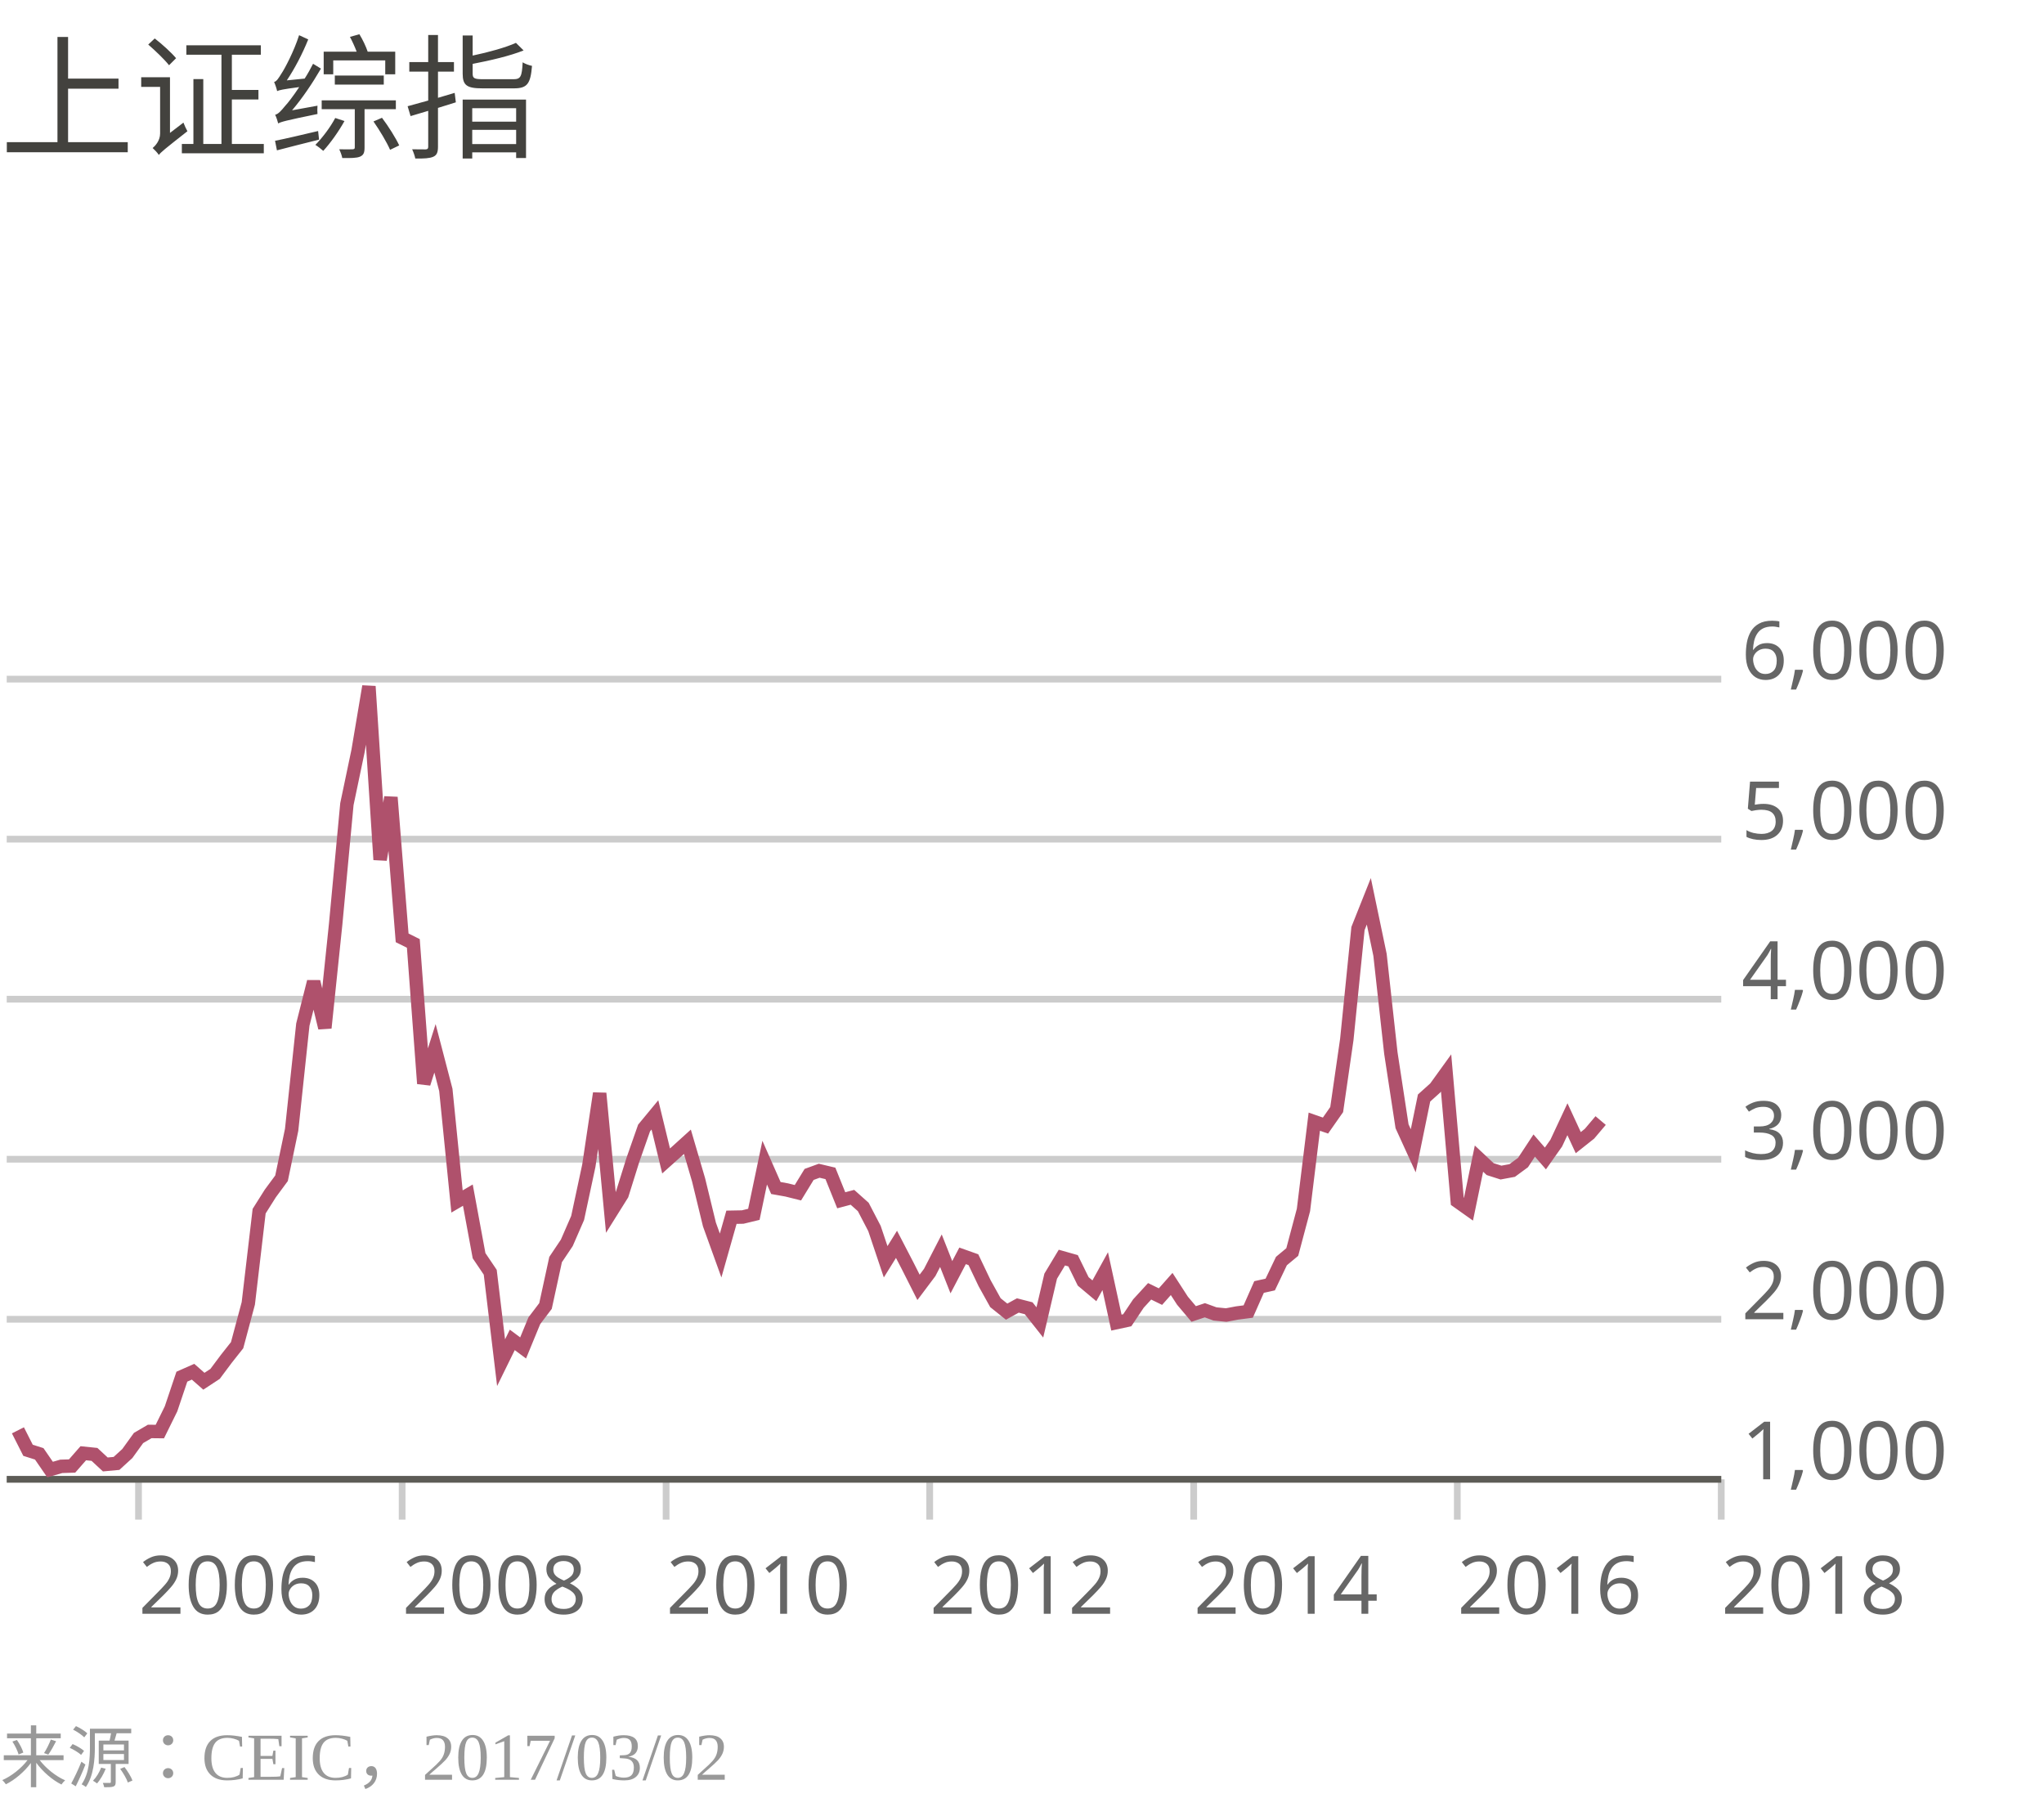
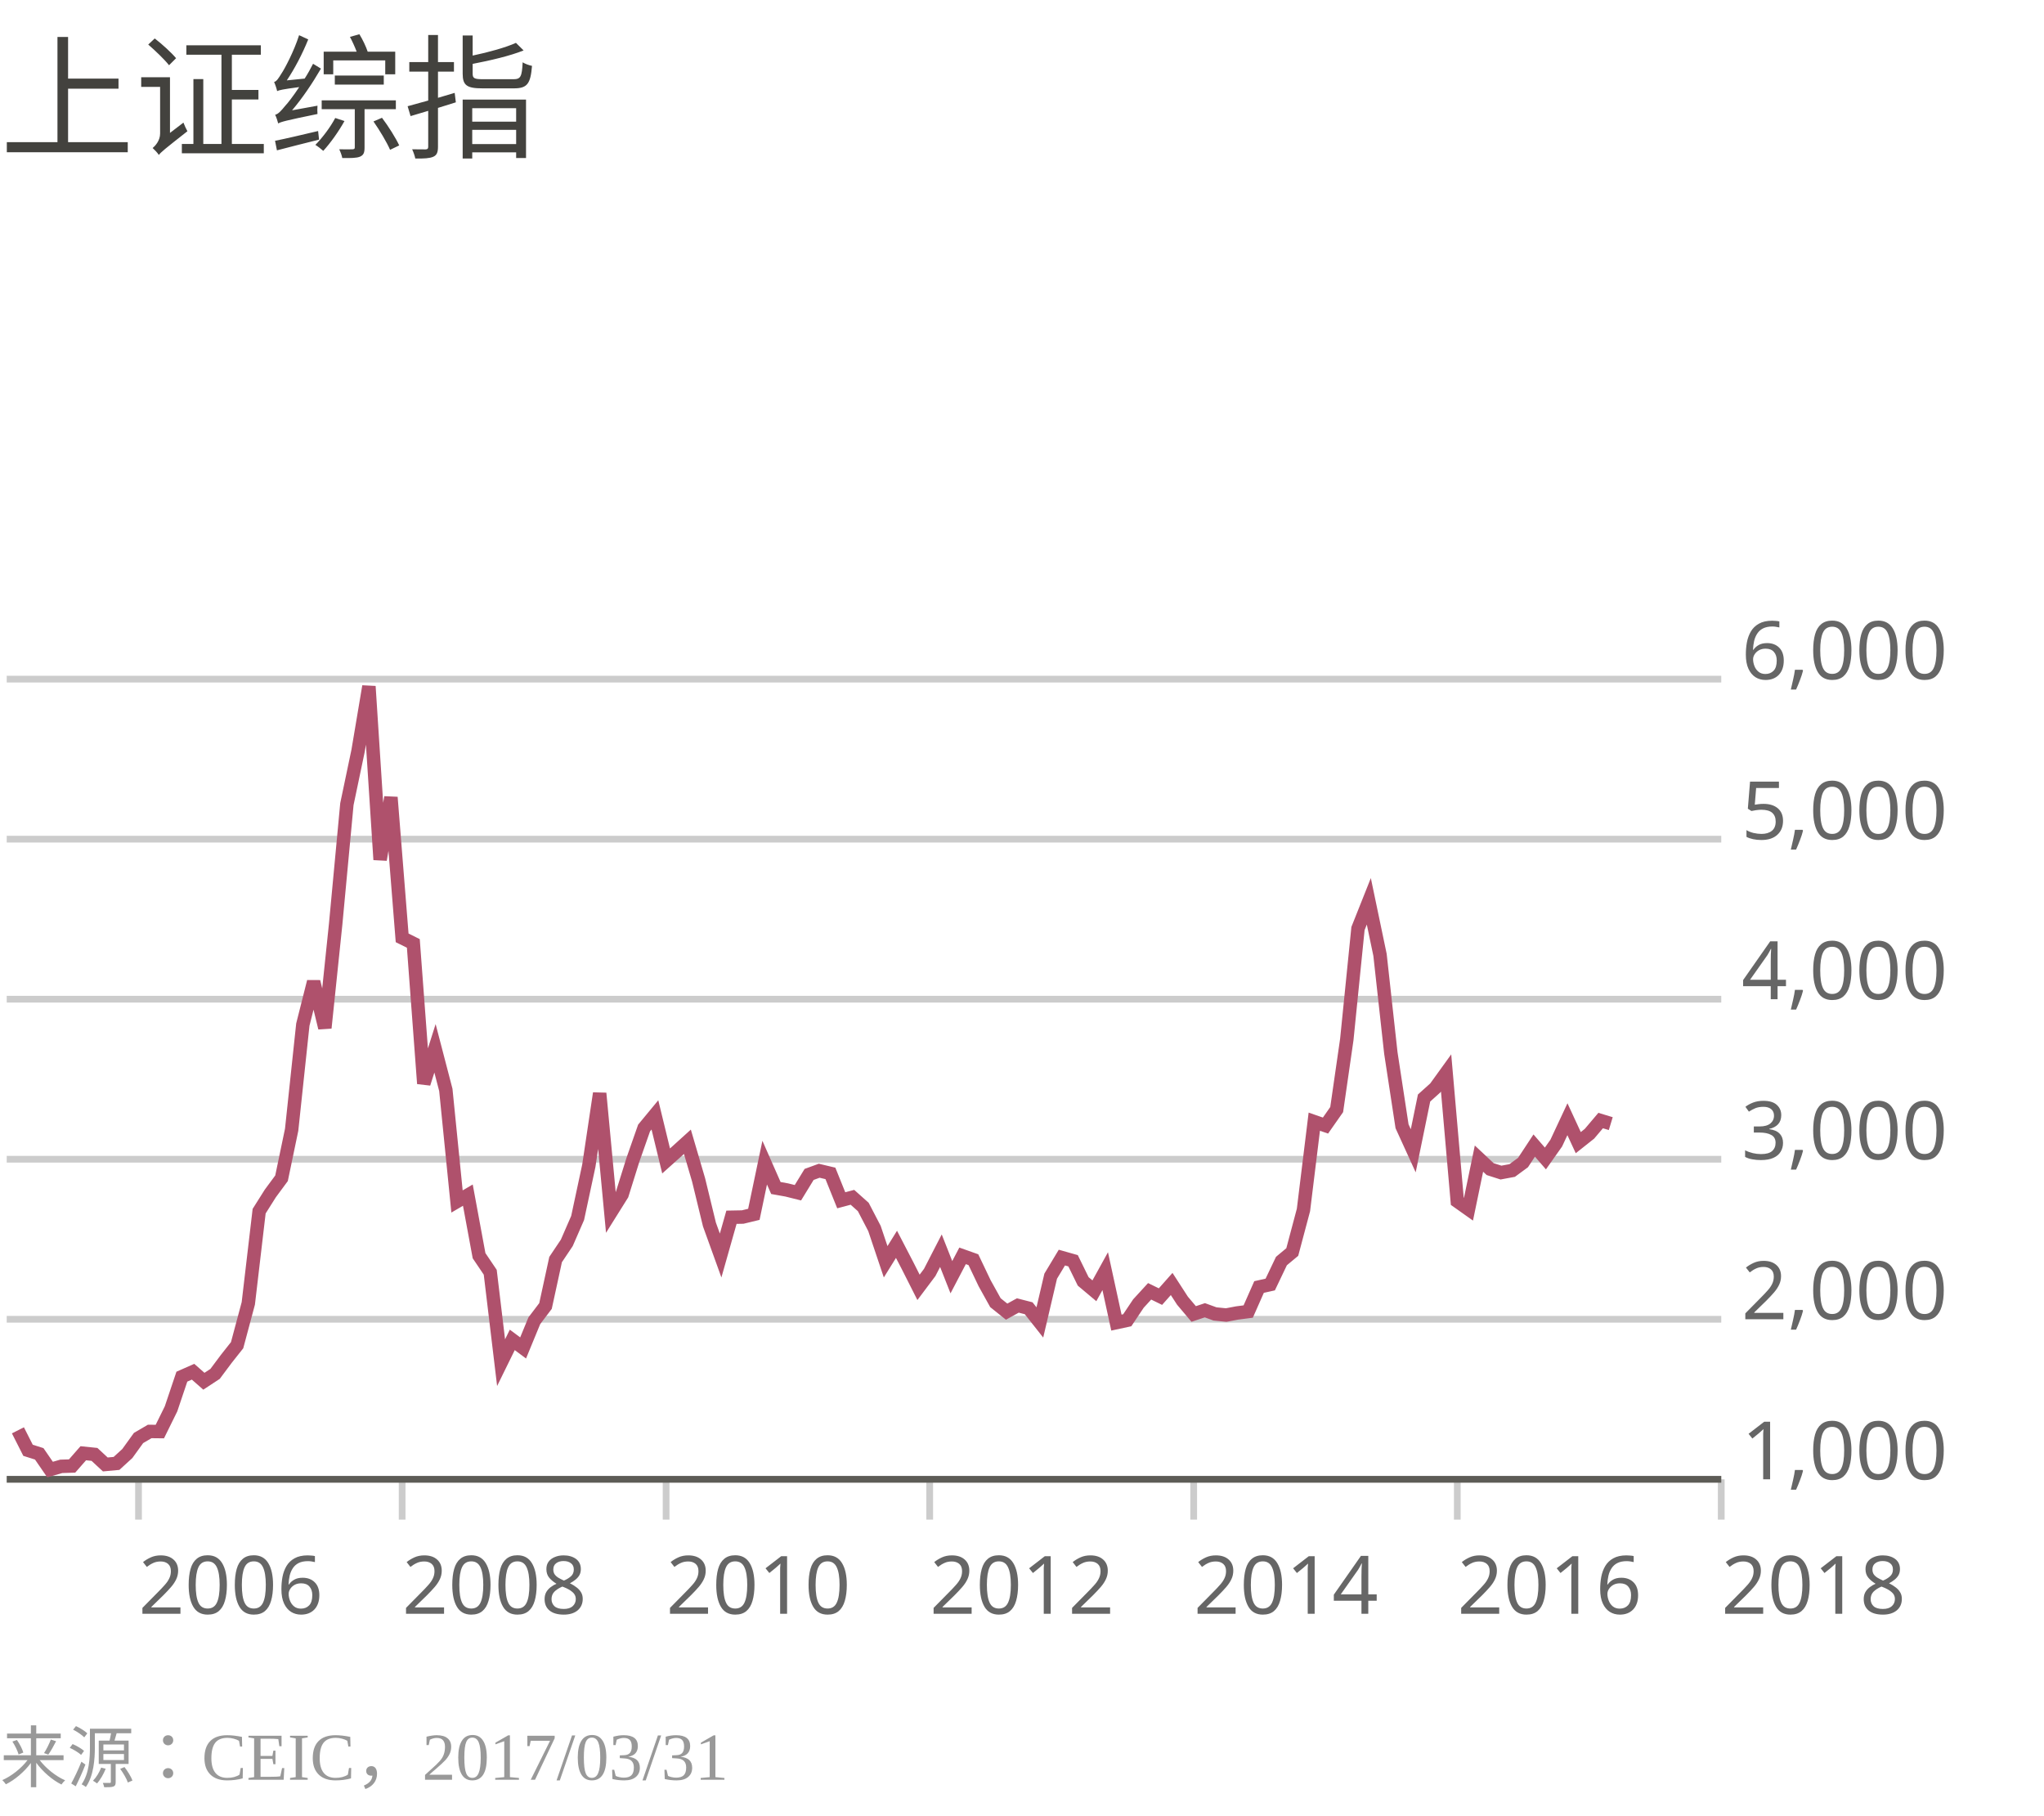
<svg xmlns="http://www.w3.org/2000/svg" viewBox="0 0 304 270">
  <text class="chart-title" fill="#43423e" font-size="20" y="22">上证综指</text>
  <text class="chart-subtitle" fill="#43423e" font-size="15" y="42" />
-   <text class="chart-source" font-size="10" fill-opacity="0.4" y="265">来源：CEIC，2017/03/02</text>
+   <text class="chart-source" font-size="10" fill-opacity="0.4" y="265">来源：CEIC，2017/03/31</text>
  <g transform="translate(1,100)">
    <g transform="translate(0,120)" class="x axis">
      <g class="tick" style="" transform="translate(19.60299,0)">
        <line y2="6" x2="0" fill="none" stroke="#000" stroke-opacity="0.2" />
        <text dy="0" style="" y="20" x="0" font-family="MetricWeb,sans-serif" fill-opacity="0.6" font-size="12" text-anchor="start">2006</text>
      </g>
      <g class="tick" style="" transform="translate(58.80897,0)">
        <line y2="6" x2="0" fill="none" stroke="#000" stroke-opacity="0.2" />
        <text dy="0" style="" y="20" x="0" font-family="MetricWeb,sans-serif" fill-opacity="0.6" font-size="12" text-anchor="start">2008</text>
      </g>
      <g class="tick" style="" transform="translate(98.06866,0)">
        <line y2="6" x2="0" fill="none" stroke="#000" stroke-opacity="0.2" />
        <text dy="0" style="" y="20" x="0" font-family="MetricWeb,sans-serif" fill-opacity="0.6" font-size="12" text-anchor="start">2010</text>
      </g>
      <g class="tick" style="" transform="translate(137.2746,0)">
        <line y2="6" x2="0" fill="none" stroke="#000" stroke-opacity="0.2" />
        <text dy="0" style="" y="20" x="0" font-family="MetricWeb,sans-serif" fill-opacity="0.6" font-size="12" text-anchor="start">2012</text>
      </g>
      <g class="tick" style="" transform="translate(176.5343,0)">
        <line y2="6" x2="0" fill="none" stroke="#000" stroke-opacity="0.2" />
        <text dy="0" style="" y="20" x="0" font-family="MetricWeb,sans-serif" fill-opacity="0.6" font-size="12" text-anchor="start">2014</text>
      </g>
      <g class="tick" style="" transform="translate(215.7403,0)">
        <line y2="6" x2="0" fill="none" stroke="#000" stroke-opacity="0.2" />
        <text dy="0" style="" y="20" x="0" font-family="MetricWeb,sans-serif" fill-opacity="0.6" font-size="12" text-anchor="start">2016</text>
      </g>
      <g class="tick" style="" transform="translate(255,0)">
        <line y2="6" x2="0" fill="none" stroke="#000" stroke-opacity="0.2" />
        <text dy="0" style="" y="20" x="0" font-family="MetricWeb,sans-serif" fill-opacity="0.6" font-size="12" text-anchor="start">2018</text>
      </g>
      <path class="domain" d="M0,0V0H255V0" fill="none" stroke="#74736c" />
    </g>
    <g transform="translate(255,0)" class="y axis">
      <g class="tick" style="" transform="translate(0,120)">
        <line x2="-255" y2="0" fill="none" stroke="#000" stroke-opacity="0.2" />
        <text dy="0" style="text-anchor: start;" x="3" y="0" font-family="MetricWeb,sans-serif" fill-opacity="0.6" font-size="12">1,000</text>
      </g>
      <g class="tick" style="" transform="translate(0,96.2)">
        <line x2="-255" y2="0" fill="none" stroke="#000" stroke-opacity="0.2" />
        <text dy="0" style="text-anchor: start;" x="3" y="0" font-family="MetricWeb,sans-serif" fill-opacity="0.6" font-size="12">2,000</text>
      </g>
      <g class="tick" style="" transform="translate(0,72.4)">
        <line x2="-255" y2="0" fill="none" stroke="#000" stroke-opacity="0.2" />
        <text dy="0" style="text-anchor: start;" x="3" y="0" font-family="MetricWeb,sans-serif" fill-opacity="0.6" font-size="12">3,000</text>
      </g>
      <g class="tick" style="" transform="translate(0,48.6)">
        <line x2="-255" y2="0" fill="none" stroke="#000" stroke-opacity="0.2" />
        <text dy="0" style="text-anchor: start;" x="3" y="0" font-family="MetricWeb,sans-serif" fill-opacity="0.6" font-size="12">4,000</text>
      </g>
      <g class="tick" style="" transform="translate(0,24.8)">
        <line x2="-255" y2="0" fill="none" stroke="#000" stroke-opacity="0.2" />
        <text dy="0" style="text-anchor: start;" x="3" y="0" font-family="MetricWeb,sans-serif" fill-opacity="0.6" font-size="12">5,000</text>
      </g>
      <g class="tick" style="" transform="translate(0,1)">
        <line x2="-255" y2="0" fill="none" stroke="#000" stroke-opacity="0.2" />
        <text dy="0" style="text-anchor: start;" x="3" y="0" font-family="MetricWeb,sans-serif" fill-opacity="0.6" font-size="12">6,000</text>
      </g>
      <path class="domain" d="M-255,1H0V120H-255" fill="none" stroke="#000" stroke-opacity="0" />
    </g>
    <g>
-       <path d="M1.665,112.717L3.169,115.686L4.834,116.212L6.445,118.554L8.11,118.074L9.721,118.024L11.386,116.125L13.051,116.296L14.662,117.791L16.327,117.638L17.938,116.167L19.603,113.858L21.268,112.883L22.772,112.9L24.437,109.523L26.048,104.737L27.713,104.001L29.324,105.417L30.989,104.324L32.654,102.092L34.265,100.056L35.93,93.837L37.541,80.124L39.206,77.485L40.871,75.231L42.375,68.021L44.04,52.378L45.651,45.99L47.316,52.867L48.927,37.389L50.592,19.592L52.257,11.655L53.868,2.076L55.533,27.852L57.144,18.575L58.809,39.475L60.474,40.305L62.031,61.15L63.696,55.904L65.307,62.086L66.972,78.681L68.584,77.738L70.249,86.743L71.913,89.208L73.525,102.655L75.19,99.266L76.801,100.465L78.466,96.422L80.131,94.228L81.634,87.318L83.299,84.834L84.91,81.136L86.575,73.367L88.187,62.593L89.852,80.308L91.516,77.65L93.128,72.499L94.793,67.752L96.404,65.804L98.069,72.655L99.734,71.164L101.237,69.803L102.902,75.479L104.513,82.107L106.178,86.719L107.79,81.028L109.455,80.997L111.119,80.595L112.731,72.904L114.396,76.68L116.007,76.968L117.672,77.382L119.337,74.66L120.84,74.111L122.505,74.506L124.116,78.505L125.781,78.062L127.393,79.499L129.057,82.697L130.722,87.651L132.334,85.056L133.999,88.265L135.61,91.454L137.275,89.236L138.94,86.002L140.497,89.946L142.162,86.768L143.773,87.341L145.438,90.835L147.049,93.734L148.714,95.069L150.379,94.149L151.99,94.561L153.655,96.673L155.266,89.795L156.931,87.027L158.596,87.499L160.1,90.568L161.765,91.966L163.376,89.046L165.041,96.695L166.652,96.348L168.317,93.859L169.982,92.043L171.593,92.83L173.258,90.952L174.869,93.44L176.534,95.413L178.199,94.86L179.703,95.407L181.368,95.573L182.979,95.267L184.644,95.05L186.255,91.403L187.92,91.031L189.585,87.54L191.196,86.2L192.861,79.948L194.472,66.815L196.137,67.393L197.802,65.015L199.306,54.6L200.971,38.089L202.582,34.041L204.247,42.002L205.858,56.603L207.523,67.497L209.188,71.144L210.799,63.295L212.464,61.799L214.075,59.568L215.74,78.645L217.405,79.826L218.963,72.307L220.628,73.868L222.239,74.384L223.904,74.075L225.515,72.892L227.18,70.365L228.845,72.288L230.456,70.008L232.121,66.449L233.732,69.933L235.397,68.612L237.062,66.647" stroke-width="2" fill="none" stroke="#af516c" />
+       <path d="M1.665,112.717L3.169,115.686L4.834,116.212L6.445,118.554L8.11,118.074L9.721,118.024L11.386,116.125L13.051,116.296L14.662,117.791L16.327,117.638L17.938,116.167L19.603,113.858L21.268,112.883L22.772,112.9L24.437,109.523L26.048,104.737L27.713,104.001L29.324,105.417L30.989,104.324L32.654,102.092L34.265,100.056L35.93,93.837L37.541,80.124L39.206,77.485L40.871,75.231L42.375,68.021L44.04,52.378L45.651,45.99L47.316,52.867L48.927,37.389L50.592,19.592L52.257,11.655L53.868,2.076L55.533,27.852L57.144,18.575L58.809,39.475L60.474,40.305L62.031,61.15L63.696,55.904L65.307,62.086L66.972,78.681L68.584,77.738L70.249,86.743L71.913,89.208L73.525,102.655L75.19,99.266L76.801,100.465L78.466,96.422L80.131,94.228L81.634,87.318L83.299,84.834L84.91,81.136L86.575,73.367L88.187,62.593L89.852,80.308L91.516,77.65L93.128,72.499L94.793,67.752L96.404,65.804L98.069,72.655L99.734,71.164L101.237,69.803L102.902,75.479L104.513,82.107L106.178,86.719L107.79,81.028L109.455,80.997L111.119,80.595L112.731,72.904L114.396,76.68L116.007,76.968L117.672,77.382L119.337,74.66L120.84,74.111L122.505,74.506L124.116,78.505L125.781,78.062L127.393,79.499L129.057,82.697L130.722,87.651L132.334,85.056L133.999,88.265L135.61,91.454L137.275,89.236L138.94,86.002L140.497,89.946L142.162,86.768L143.773,87.341L145.438,90.835L147.049,93.734L148.714,95.069L150.379,94.149L151.99,94.561L153.655,96.673L155.266,89.795L156.931,87.027L158.596,87.499L160.1,90.568L161.765,91.966L163.376,89.046L165.041,96.695L166.652,96.348L168.317,93.859L169.982,92.043L171.593,92.83L173.258,90.952L174.869,93.44L176.534,95.413L178.199,94.86L179.703,95.407L181.368,95.573L182.979,95.267L184.644,95.05L186.255,91.403L187.92,91.031L189.585,87.54L191.196,86.2L192.861,79.948L194.472,66.815L196.137,67.393L197.802,65.015L199.306,54.6L200.971,38.089L202.582,34.041L204.247,42.002L205.858,56.603L207.523,67.497L209.188,71.144L210.799,63.295L212.464,61.799L214.075,59.568L215.74,78.645L217.405,79.826L218.963,72.307L220.628,73.868L222.239,74.384L223.904,74.075L225.515,72.892L227.18,70.365L228.845,72.288L230.456,70.008L232.121,66.449L233.732,69.933L235.397,68.612L237.062,66.647L238.566,67.104" stroke-width="2" fill="none" stroke="#af516c" />
    </g>
  </g>
</svg>
